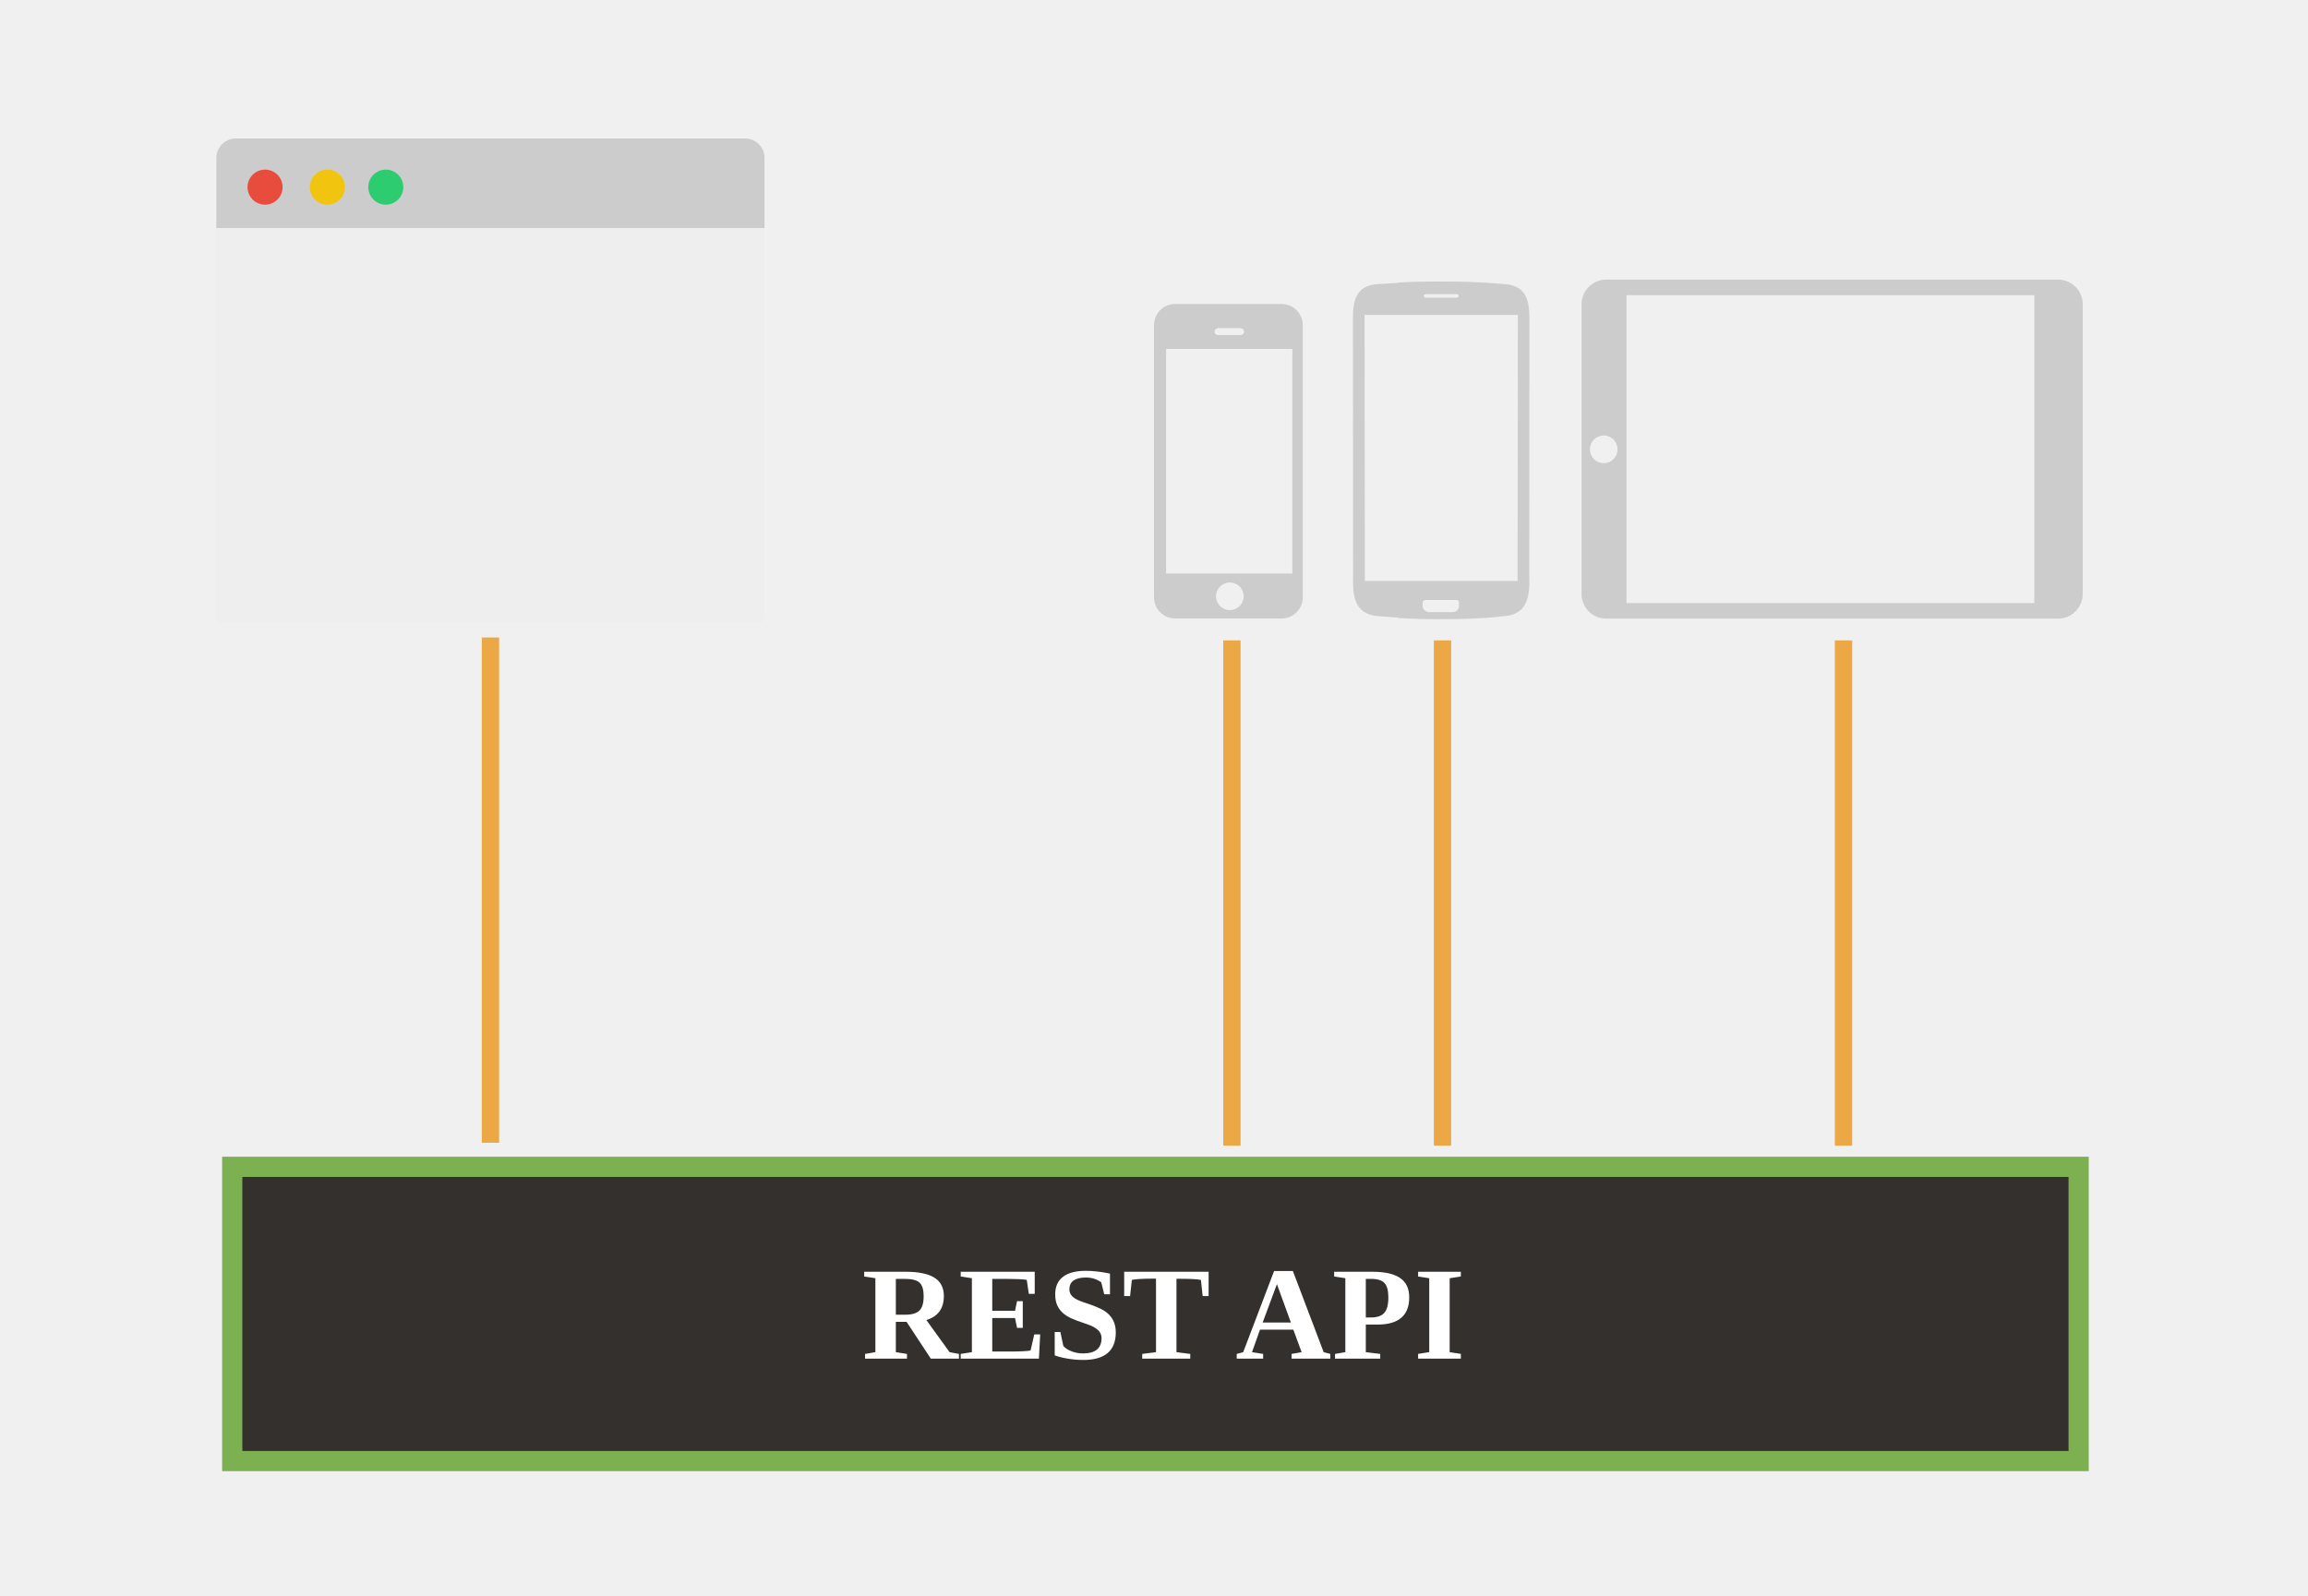
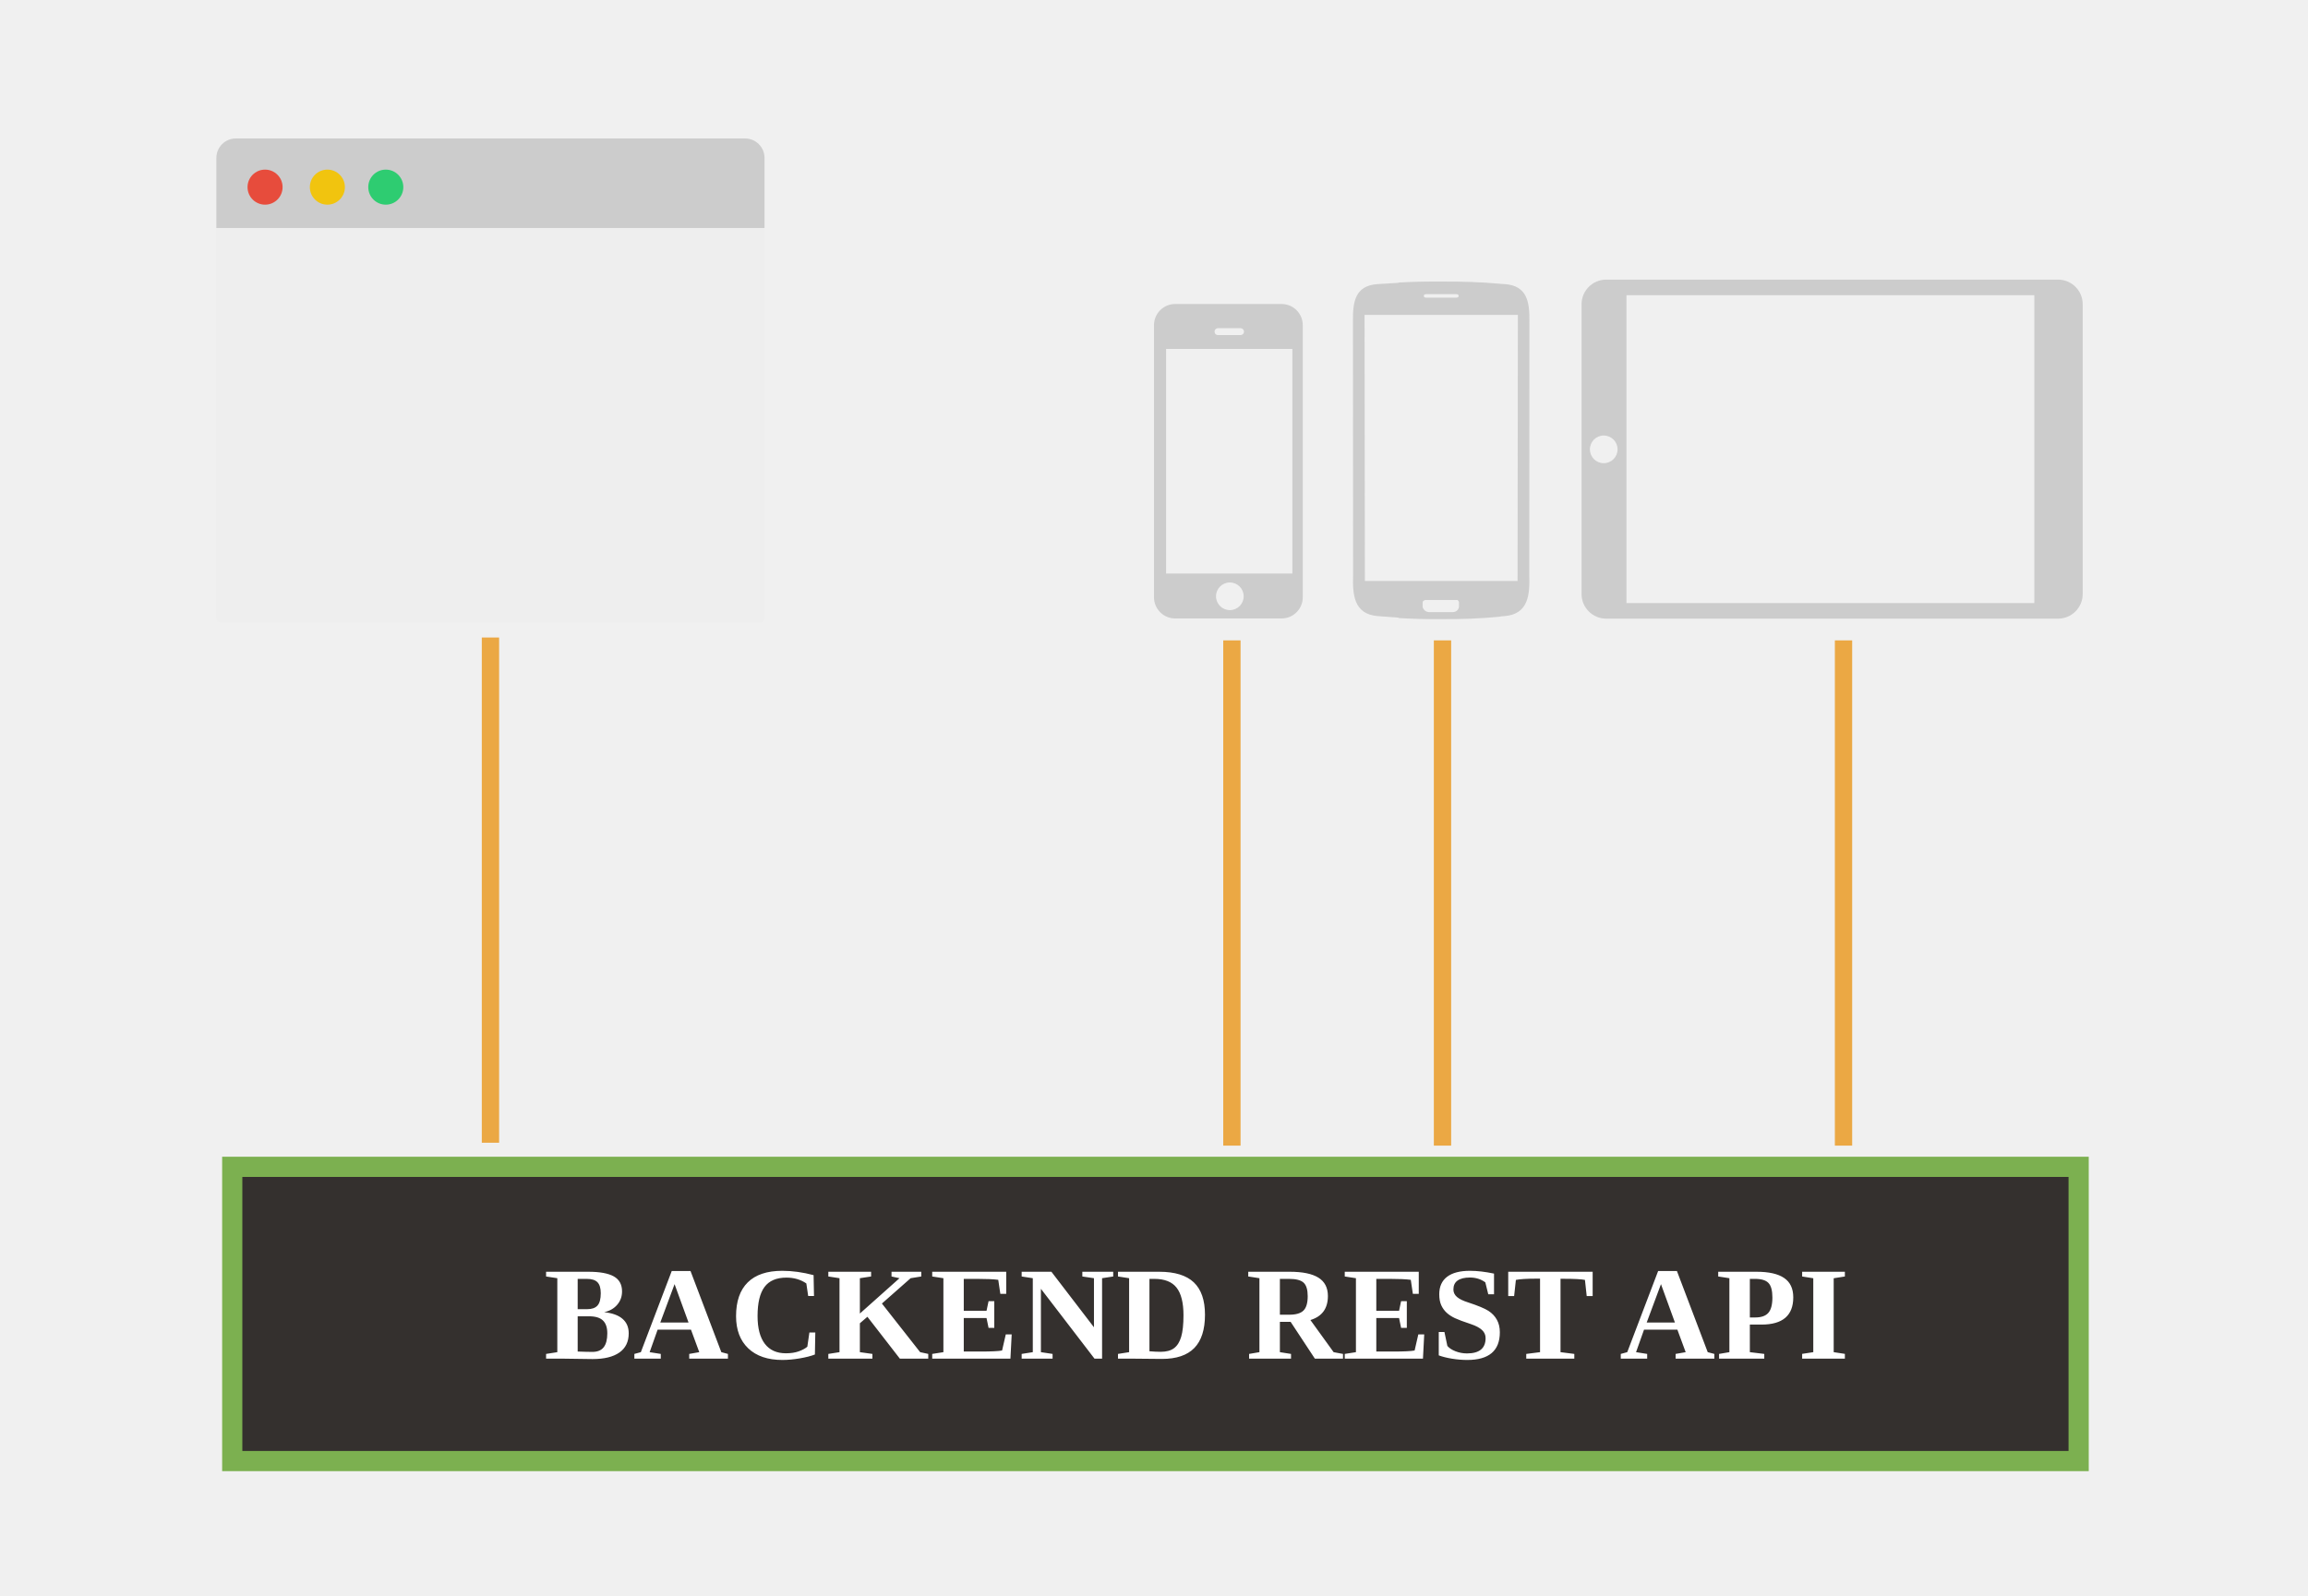
<svg xmlns="http://www.w3.org/2000/svg" viewBox="0 0 800 553" id="api">
  <g fill="none" fill-rule="evenodd">
    <g transform="translate(75 48)">
      <path fill="#EEE" d="M190,165.954 C190,167.001 189.405,167.85 188.671,167.85 L1.329,167.85 C0.595,167.85 0,167.001 0,165.954 L0,6.75 C-4.56538782e-16,3.022 3.022,1.57298659e-15 6.75,8.8817842e-16 L183.25,8.8817842e-16 C186.978,2.03370247e-16 190,3.022 190,6.75 L190,165.954 Z" />
      <path fill="#CCC" d="M6.75,0 L183.25,0 C186.978,-6.84808173e-16 190,3.022 190,6.75 L190,31.05 L0,31.05 L0,6.75 C-4.56538782e-16,3.022 3.022,6.84808173e-16 6.75,0 Z" />
      <path fill="#E74C3C" d="M22.95,16.875 C22.95,20.231 20.231,22.95 16.875,22.95 C13.519,22.95 10.8,20.231 10.8,16.875 C10.8,13.519 13.519,10.8 16.875,10.8 C20.231,10.8 22.95,13.519 22.95,16.875" />
      <path fill="#F1C40F" d="M44.55,16.875 C44.55,20.231 41.831,22.95 38.475,22.95 C35.119,22.95 32.4,20.231 32.4,16.875 C32.4,13.519 35.119,10.8 38.475,10.8 C41.831,10.8 44.55,13.519 44.55,16.875" />
      <path fill="#2ECC71" d="M64.8,16.875 C64.8,20.231 62.081,22.95 58.725,22.95 C55.369,22.95 52.65,20.231 52.65,16.875 C52.65,13.519 55.369,10.8 58.725,10.8 C62.081,10.8 64.8,13.519 64.8,16.875" />
    </g>
    <g fill="#CCC" transform="translate(400 96)">
      <path d="M4.197 102.827L47.97 102.827 47.97 24.959 4.197 24.959 4.197 102.827zM26.292 115.506C23.643 115.506 21.495 113.361 21.495 110.714 21.495 108.067 23.643 105.922 26.292 105.922 28.942 105.922 31.089 108.067 31.089 110.714 31.089 113.361 28.942 115.506 26.292 115.506zM31.181 19.007C31.181 19.648 30.661 20.168 30.019 20.168L22.149 20.168C21.507 20.168 20.987 19.648 20.987 19.007L20.987 18.932C20.987 18.291 21.507 17.772 22.149 17.772L30.019 17.772C30.661 17.772 31.181 18.291 31.181 18.932L31.181 19.007zM51.568 16.723C51.568 12.671 48.28 9.386 44.223 9.386L7.345 9.386C3.288 9.386 0 12.671 0 16.723L0 111.063C0 115.116 3.288 118.401 7.345 118.401L44.223 118.401C48.28 118.401 51.568 115.116 51.568 111.063L51.568 16.723zM126.019 105.413L120.138 105.413 84.76 105.413 73.093 105.413 72.984 13.169 84.76 13.169 120.138 13.169 126.128 13.169 126.019 105.413zM93.87 112.002L94.08 112.002 94.127 112.002 94.852 112.002 104.259 112.002 104.984 112.002 105.032 112.002 105.242 112.002C105.242 112.002 105.239 112.131 105.247 112.13 105.456 112.158 105.707 112.416 105.707 112.891L105.707 114.436C105.707 114.436 105.506 116 103.759 116.195 103.746 116.207 103.916 116.195 103.916 116.195L103.783 116.195 103.572 116.195 95.54 116.195 95.329 116.195 95.196 116.195C95.196 116.195 95.22 116.207 95.208 116.195 93.46 116 93.115 114.436 93.115 114.436L93.115 112.891C93.115 112.401 93.507 112.15 93.78 112.128 93.823 112.13 93.87 112.002 93.87 112.002zM93.52 6.581C93.52 6.155 93.865 5.982 94.293 5.982L104.819 5.982C105.246 5.982 105.592 6.155 105.592 6.581 105.592 7.007 105.246 7.18 104.819 7.18L94.293 7.18C93.865 7.18 93.52 7.007 93.52 6.581zM121.606 2.495C121.115 2.46 120.698 2.427 120.098 2.394L120.098 2.387C113.502 1.771 106.488 1.562 99.564 1.605 94.6 1.572 89.517 1.665 84.72 1.946L84.72 2.049C82.321 2.179 79.769 2.33 77.413 2.495 69.627 3.041 68.888 8.761 68.962 15.335L69.015 103.429C68.816 110.003 69.197 116.874 77.509 117.577 79.863 117.777 82.321 117.955 84.72 118.107L84.72 118.242C89.517 118.554 94.539 118.664 99.408 118.631 106.269 118.682 113.502 118.443 120.098 117.764L120.098 117.689C120.698 117.652 121.087 117.617 121.561 117.577 129.873 116.874 130.28 110.003 130.081 103.429L130.124 15.335C130.198 8.761 129.393 3.041 121.606 2.495z" />
      <path d="M181.687,130.98 L288.421,130.98 L288.421,-10.381 L181.687,-10.381 L181.687,130.98 Z M235.129,143.658 C232.48,143.658 230.332,141.513 230.332,138.866 C230.332,136.22 232.48,134.074 235.129,134.074 C237.778,134.074 239.926,136.22 239.926,138.866 C239.926,141.513 237.778,143.658 235.129,143.658 Z M293.818,-18.617 C293.818,-23.331 289.992,-27.152 285.273,-27.152 L184.835,-27.152 C180.116,-27.152 176.291,-23.331 176.291,-18.617 L176.291,138.018 C176.291,142.732 180.116,146.553 184.835,146.553 L285.273,146.553 C289.992,146.553 293.818,142.732 293.818,138.018 L293.818,-18.617 Z" transform="rotate(90 235.054 59.7)" />
    </g>
    <rect width="640" height="102" x="80.5" y="404.5" fill="#34302E" stroke="#7CB050" stroke-width="7" />
    <g id="api-animejs-connection1" stroke="#EBA844" stroke-width="6" transform="translate(170 221)">
      <path d="M-1.36424205e-12,2.27373675e-13 L-1.36424205e-12,175.148 L-1.36424205e-12,2.27373675e-13 Z" />
    </g>
    <g id="api-animejs-connection2" stroke="#EBA844" stroke-width="6" transform="translate(427 222)">
      <path d="M-1.36424205e-12,2.27373675e-13 L-1.36424205e-12,175.148 L-1.36424205e-12,2.27373675e-13 Z" />
    </g>
    <g id="api-animejs-connection3" stroke="#EBA844" stroke-width="6" transform="translate(500 222)">
      <path d="M-1.36424205e-12,2.27373675e-13 L-1.36424205e-12,175.148 L-1.36424205e-12,2.27373675e-13 Z" />
    </g>
    <g id="api-animejs-connection4" stroke="#EBA844" stroke-width="6" transform="translate(639 222)">
      <path d="M-1.36424205e-12,2.27373675e-13 L-1.36424205e-12,175.148 L-1.36424205e-12,2.27373675e-13 Z" />
    </g>
    <text fill="#FFF" font-size="46" font-weight="bold" letter-spacing=".23" class="sans-serif">
-       <tspan x="298.768" y="471">REST API</tspan>
+       <tspan x="188.52" y="471">BACKEND REST API</tspan>
    </text>
  </g>
</svg>
